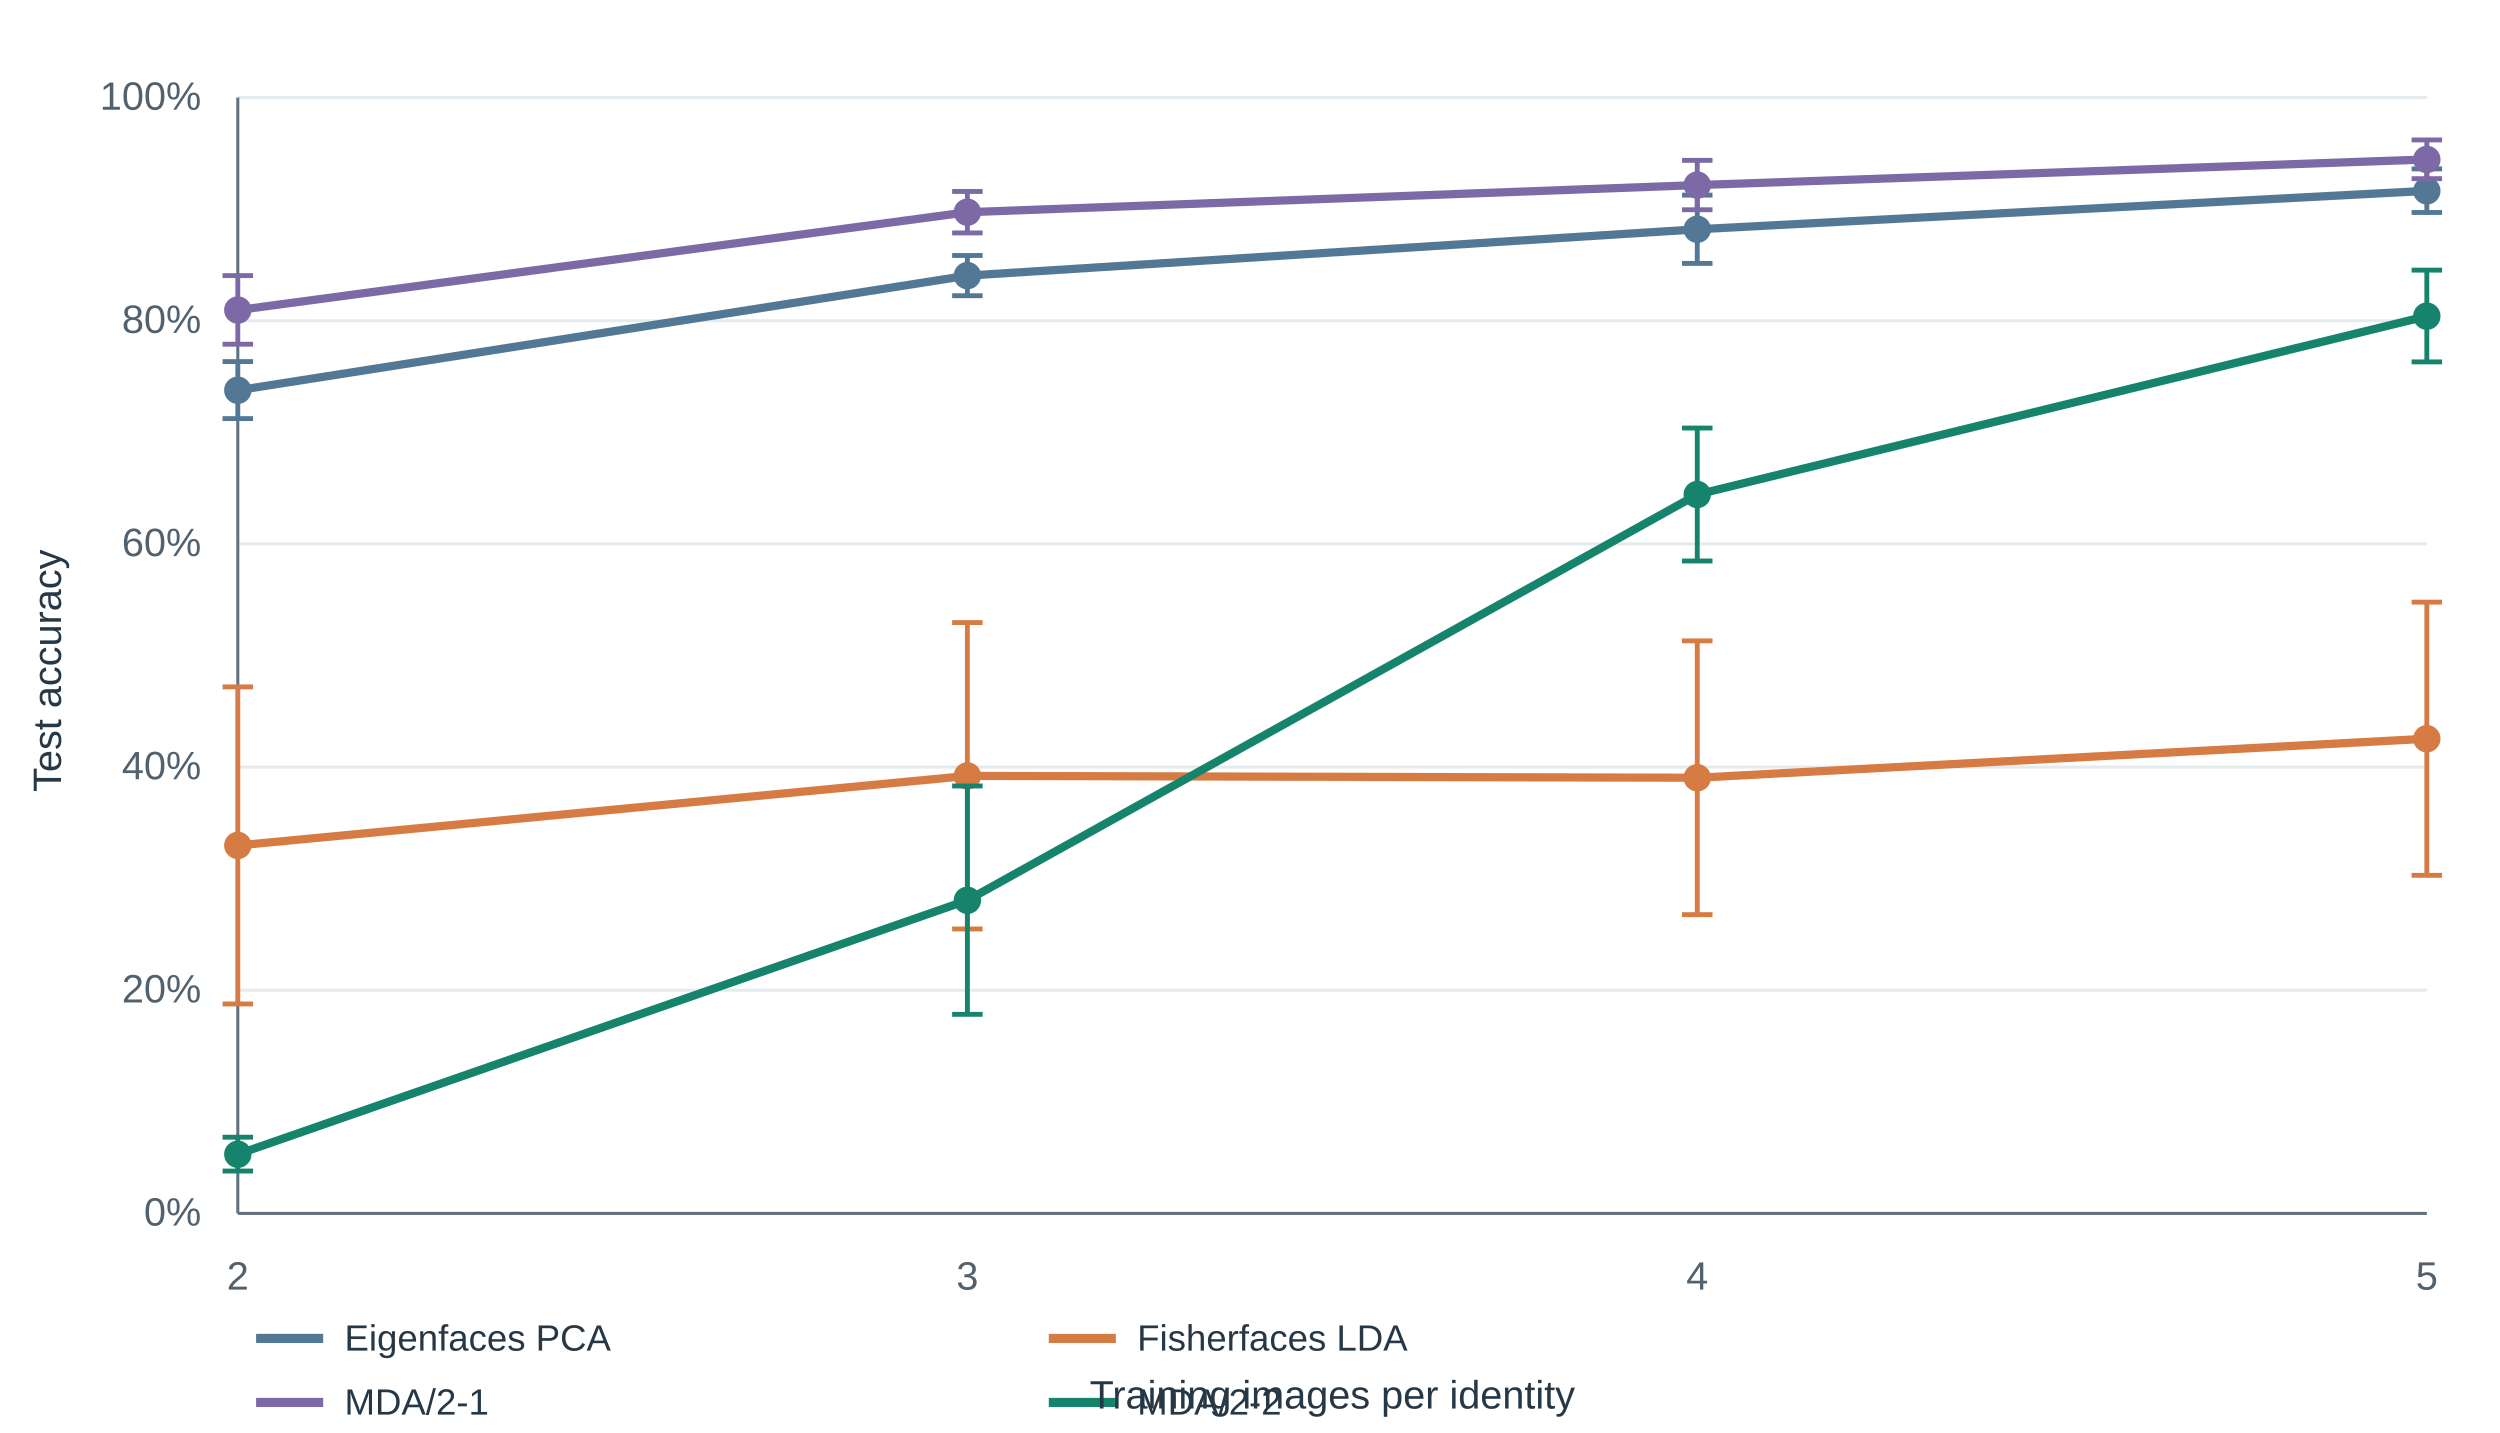
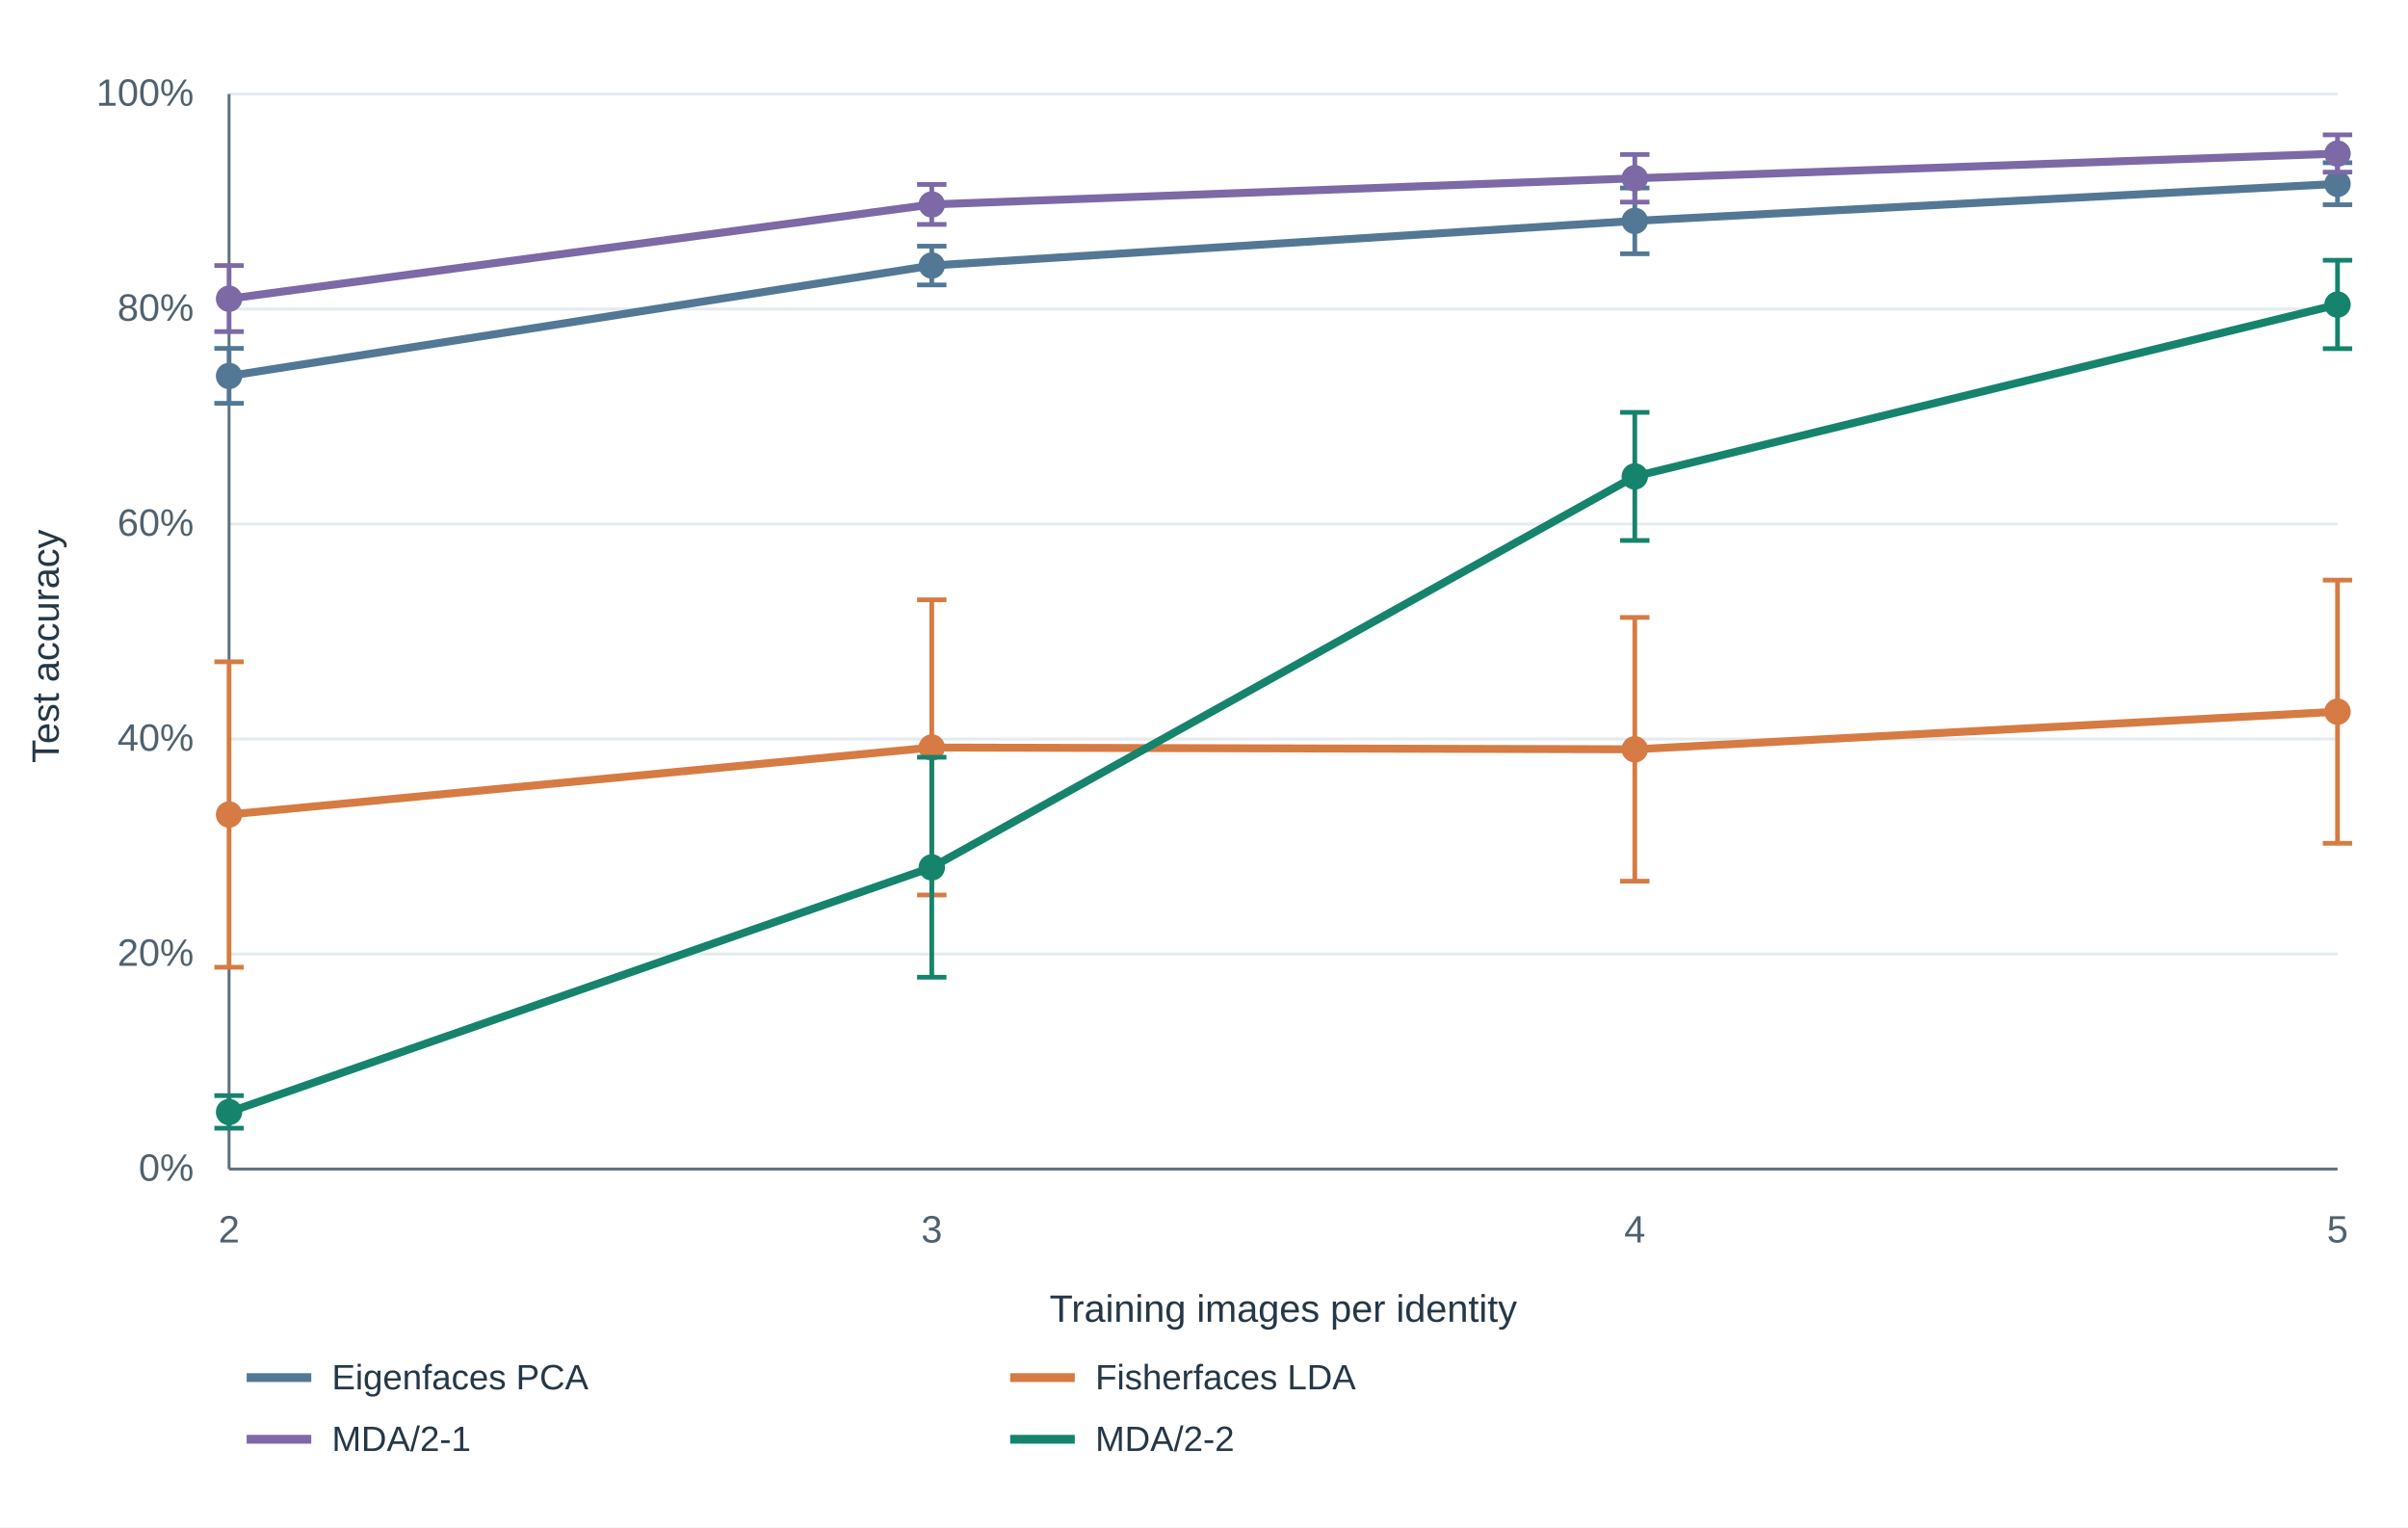
- <svg xmlns="http://www.w3.org/2000/svg" viewBox="0 0 820 470" role="img" aria-labelledby="title desc">
+ <svg xmlns="http://www.w3.org/2000/svg" viewBox="0 0 820 520" role="img" aria-labelledby="title desc">
  <rect width="100%" height="100%" fill="#ffffff" />
  <line x1="78" y1="398.0" x2="796" y2="398.0" stroke="#e4ebef" />
  <text x="66" y="402.0" text-anchor="end" font-family="Arial" font-size="13" fill="#51616d">0%</text>
  <line x1="78" y1="324.8" x2="796" y2="324.8" stroke="#e4ebef" />
  <text x="66" y="328.8" text-anchor="end" font-family="Arial" font-size="13" fill="#51616d">20%</text>
  <line x1="78" y1="251.6" x2="796" y2="251.6" stroke="#e4ebef" />
  <text x="66" y="255.6" text-anchor="end" font-family="Arial" font-size="13" fill="#51616d">40%</text>
  <line x1="78" y1="178.4" x2="796" y2="178.4" stroke="#e4ebef" />
  <text x="66" y="182.4" text-anchor="end" font-family="Arial" font-size="13" fill="#51616d">60%</text>
  <line x1="78" y1="105.2" x2="796" y2="105.2" stroke="#e4ebef" />
  <text x="66" y="109.2" text-anchor="end" font-family="Arial" font-size="13" fill="#51616d">80%</text>
  <line x1="78" y1="32.0" x2="796" y2="32.0" stroke="#e4ebef" />
  <text x="66" y="36.0" text-anchor="end" font-family="Arial" font-size="13" fill="#51616d">100%</text>
  <line x1="78" y1="398" x2="796" y2="398" stroke="#61717d" />
  <line x1="78" y1="32" x2="78" y2="398" stroke="#61717d" />
  <text x="78.0" y="423" text-anchor="middle" font-family="Arial" font-size="13" fill="#51616d">2</text>
  <text x="317.3" y="423" text-anchor="middle" font-family="Arial" font-size="13" fill="#51616d">3</text>
  <text x="556.7" y="423" text-anchor="middle" font-family="Arial" font-size="13" fill="#51616d">4</text>
  <text x="796.0" y="423" text-anchor="middle" font-family="Arial" font-size="13" fill="#51616d">5</text>
  <line x1="78.0" y1="118.6" x2="78.0" y2="137.3" stroke="#537895" stroke-width="1.6" />
  <line x1="73.0" y1="118.6" x2="83.0" y2="118.6" stroke="#537895" stroke-width="1.6" />
  <line x1="73.0" y1="137.3" x2="83.0" y2="137.3" stroke="#537895" stroke-width="1.6" />
  <circle cx="78.0" cy="128.0" r="4.5" fill="#537895" />
  <line x1="317.3" y1="83.8" x2="317.3" y2="97.0" stroke="#537895" stroke-width="1.6" />
  <line x1="312.3" y1="83.8" x2="322.3" y2="83.8" stroke="#537895" stroke-width="1.6" />
  <line x1="312.3" y1="97.0" x2="322.3" y2="97.0" stroke="#537895" stroke-width="1.6" />
  <circle cx="317.3" cy="90.4" r="4.5" fill="#537895" />
  <line x1="556.7" y1="64.0" x2="556.7" y2="86.4" stroke="#537895" stroke-width="1.6" />
  <line x1="551.7" y1="64.0" x2="561.7" y2="64.0" stroke="#537895" stroke-width="1.6" />
  <line x1="551.7" y1="86.4" x2="561.7" y2="86.4" stroke="#537895" stroke-width="1.6" />
  <circle cx="556.7" cy="75.2" r="4.5" fill="#537895" />
  <line x1="796.0" y1="55.4" x2="796.0" y2="69.7" stroke="#537895" stroke-width="1.6" />
  <line x1="791.0" y1="55.4" x2="801.0" y2="55.4" stroke="#537895" stroke-width="1.6" />
  <line x1="791.0" y1="69.7" x2="801.0" y2="69.7" stroke="#537895" stroke-width="1.6" />
  <circle cx="796.0" cy="62.6" r="4.5" fill="#537895" />
  <polyline points="78.0,128.0 317.3,90.4 556.7,75.2 796.0,62.6" fill="none" stroke="#537895" stroke-width="2.7" stroke-linejoin="round" stroke-linecap="round" />
  <line x1="78.0" y1="225.3" x2="78.0" y2="329.3" stroke="#D67B43" stroke-width="1.6" />
  <line x1="73.0" y1="225.3" x2="83.0" y2="225.3" stroke="#D67B43" stroke-width="1.6" />
  <line x1="73.0" y1="329.3" x2="83.0" y2="329.3" stroke="#D67B43" stroke-width="1.6" />
  <circle cx="78.0" cy="277.3" r="4.5" fill="#D67B43" />
  <line x1="317.3" y1="204.2" x2="317.3" y2="304.7" stroke="#D67B43" stroke-width="1.6" />
  <line x1="312.3" y1="204.2" x2="322.3" y2="204.2" stroke="#D67B43" stroke-width="1.6" />
  <line x1="312.3" y1="304.7" x2="322.3" y2="304.7" stroke="#D67B43" stroke-width="1.6" />
  <circle cx="317.3" cy="254.5" r="4.5" fill="#D67B43" />
  <line x1="556.7" y1="210.2" x2="556.7" y2="300.0" stroke="#D67B43" stroke-width="1.6" />
  <line x1="551.7" y1="210.2" x2="561.7" y2="210.2" stroke="#D67B43" stroke-width="1.6" />
  <line x1="551.7" y1="300.0" x2="561.7" y2="300.0" stroke="#D67B43" stroke-width="1.6" />
  <circle cx="556.7" cy="255.1" r="4.5" fill="#D67B43" />
  <line x1="796.0" y1="197.5" x2="796.0" y2="287.1" stroke="#D67B43" stroke-width="1.6" />
  <line x1="791.0" y1="197.5" x2="801.0" y2="197.5" stroke="#D67B43" stroke-width="1.6" />
  <line x1="791.0" y1="287.1" x2="801.0" y2="287.1" stroke="#D67B43" stroke-width="1.6" />
  <circle cx="796.0" cy="242.3" r="4.5" fill="#D67B43" />
  <polyline points="78.0,277.3 317.3,254.5 556.7,255.1 796.0,242.3" fill="none" stroke="#D67B43" stroke-width="2.7" stroke-linejoin="round" stroke-linecap="round" />
  <line x1="78.0" y1="90.4" x2="78.0" y2="112.9" stroke="#7C69A6" stroke-width="1.6" />
  <line x1="73.0" y1="90.4" x2="83.0" y2="90.4" stroke="#7C69A6" stroke-width="1.6" />
  <line x1="73.0" y1="112.9" x2="83.0" y2="112.9" stroke="#7C69A6" stroke-width="1.6" />
  <circle cx="78.0" cy="101.7" r="4.5" fill="#7C69A6" />
  <line x1="317.3" y1="62.8" x2="317.3" y2="76.4" stroke="#7C69A6" stroke-width="1.6" />
  <line x1="312.3" y1="62.8" x2="322.3" y2="62.8" stroke="#7C69A6" stroke-width="1.6" />
  <line x1="312.3" y1="76.4" x2="322.3" y2="76.4" stroke="#7C69A6" stroke-width="1.6" />
  <circle cx="317.3" cy="69.6" r="4.5" fill="#7C69A6" />
  <line x1="556.7" y1="52.6" x2="556.7" y2="68.8" stroke="#7C69A6" stroke-width="1.6" />
  <line x1="551.7" y1="52.6" x2="561.7" y2="52.6" stroke="#7C69A6" stroke-width="1.6" />
  <line x1="551.7" y1="68.8" x2="561.7" y2="68.8" stroke="#7C69A6" stroke-width="1.6" />
  <circle cx="556.7" cy="60.7" r="4.5" fill="#7C69A6" />
  <line x1="796.0" y1="45.9" x2="796.0" y2="58.6" stroke="#7C69A6" stroke-width="1.6" />
  <line x1="791.0" y1="45.9" x2="801.0" y2="45.9" stroke="#7C69A6" stroke-width="1.6" />
  <line x1="791.0" y1="58.6" x2="801.0" y2="58.6" stroke="#7C69A6" stroke-width="1.6" />
  <circle cx="796.0" cy="52.3" r="4.5" fill="#7C69A6" />
  <polyline points="78.0,101.7 317.3,69.6 556.7,60.7 796.0,52.3" fill="none" stroke="#7C69A6" stroke-width="2.7" stroke-linejoin="round" stroke-linecap="round" />
  <line x1="78.0" y1="373.0" x2="78.0" y2="384.1" stroke="#16836D" stroke-width="1.6" />
  <line x1="73.0" y1="373.0" x2="83.0" y2="373.0" stroke="#16836D" stroke-width="1.6" />
  <line x1="73.0" y1="384.1" x2="83.0" y2="384.1" stroke="#16836D" stroke-width="1.6" />
  <circle cx="78.0" cy="378.6" r="4.5" fill="#16836D" />
  <line x1="317.3" y1="257.8" x2="317.3" y2="332.7" stroke="#16836D" stroke-width="1.6" />
  <line x1="312.3" y1="257.8" x2="322.3" y2="257.8" stroke="#16836D" stroke-width="1.6" />
  <line x1="312.3" y1="332.7" x2="322.3" y2="332.7" stroke="#16836D" stroke-width="1.6" />
  <circle cx="317.3" cy="295.3" r="4.5" fill="#16836D" />
  <line x1="556.7" y1="140.4" x2="556.7" y2="184.0" stroke="#16836D" stroke-width="1.6" />
  <line x1="551.7" y1="140.4" x2="561.7" y2="140.4" stroke="#16836D" stroke-width="1.6" />
  <line x1="551.7" y1="184.0" x2="561.7" y2="184.0" stroke="#16836D" stroke-width="1.6" />
  <circle cx="556.7" cy="162.2" r="4.5" fill="#16836D" />
  <line x1="796.0" y1="88.6" x2="796.0" y2="118.7" stroke="#16836D" stroke-width="1.6" />
  <line x1="791.0" y1="88.6" x2="801.0" y2="88.6" stroke="#16836D" stroke-width="1.6" />
  <line x1="791.0" y1="118.7" x2="801.0" y2="118.7" stroke="#16836D" stroke-width="1.6" />
  <circle cx="796.0" cy="103.7" r="4.5" fill="#16836D" />
  <polyline points="78.0,378.6 317.3,295.3 556.7,162.2 796.0,103.7" fill="none" stroke="#16836D" stroke-width="2.7" stroke-linejoin="round" stroke-linecap="round" />
-   <line x1="84" y1="439" x2="106" y2="439" stroke="#537895" stroke-width="3" />
-   <text x="113" y="443" font-family="Arial" font-size="12" fill="#263746">Eigenfaces PCA</text>
-   <line x1="344" y1="439" x2="366" y2="439" stroke="#D67B43" stroke-width="3" />
-   <text x="373" y="443" font-family="Arial" font-size="12" fill="#263746">Fisherfaces LDA</text>
-   <line x1="84" y1="460" x2="106" y2="460" stroke="#7C69A6" stroke-width="3" />
-   <text x="113" y="464" font-family="Arial" font-size="12" fill="#263746">MDA/2-1</text>
-   <line x1="344" y1="460" x2="366" y2="460" stroke="#16836D" stroke-width="3" />
-   <text x="373" y="464" font-family="Arial" font-size="12" fill="#263746">MDA/2-2</text>
-   <text x="437.0" y="462" text-anchor="middle" font-family="Arial" font-size="13" fill="#263746">Training images per identity</text>
+   <line x1="84" y1="469" x2="106" y2="469" stroke="#537895" stroke-width="3" />
+   <text x="113" y="473" font-family="Arial" font-size="12" fill="#263746">Eigenfaces PCA</text>
+   <line x1="344" y1="469" x2="366" y2="469" stroke="#D67B43" stroke-width="3" />
+   <text x="373" y="473" font-family="Arial" font-size="12" fill="#263746">Fisherfaces LDA</text>
+   <line x1="84" y1="490" x2="106" y2="490" stroke="#7C69A6" stroke-width="3" />
+   <text x="113" y="494" font-family="Arial" font-size="12" fill="#263746">MDA/2-1</text>
+   <line x1="344" y1="490" x2="366" y2="490" stroke="#16836D" stroke-width="3" />
+   <text x="373" y="494" font-family="Arial" font-size="12" fill="#263746">MDA/2-2</text>
+   <text x="437.0" y="450" text-anchor="middle" font-family="Arial" font-size="13" fill="#263746">Training images per identity</text>
  <text transform="translate(20 220) rotate(-90)" text-anchor="middle" font-family="Arial" font-size="13" fill="#263746">Test accuracy</text>
</svg>
